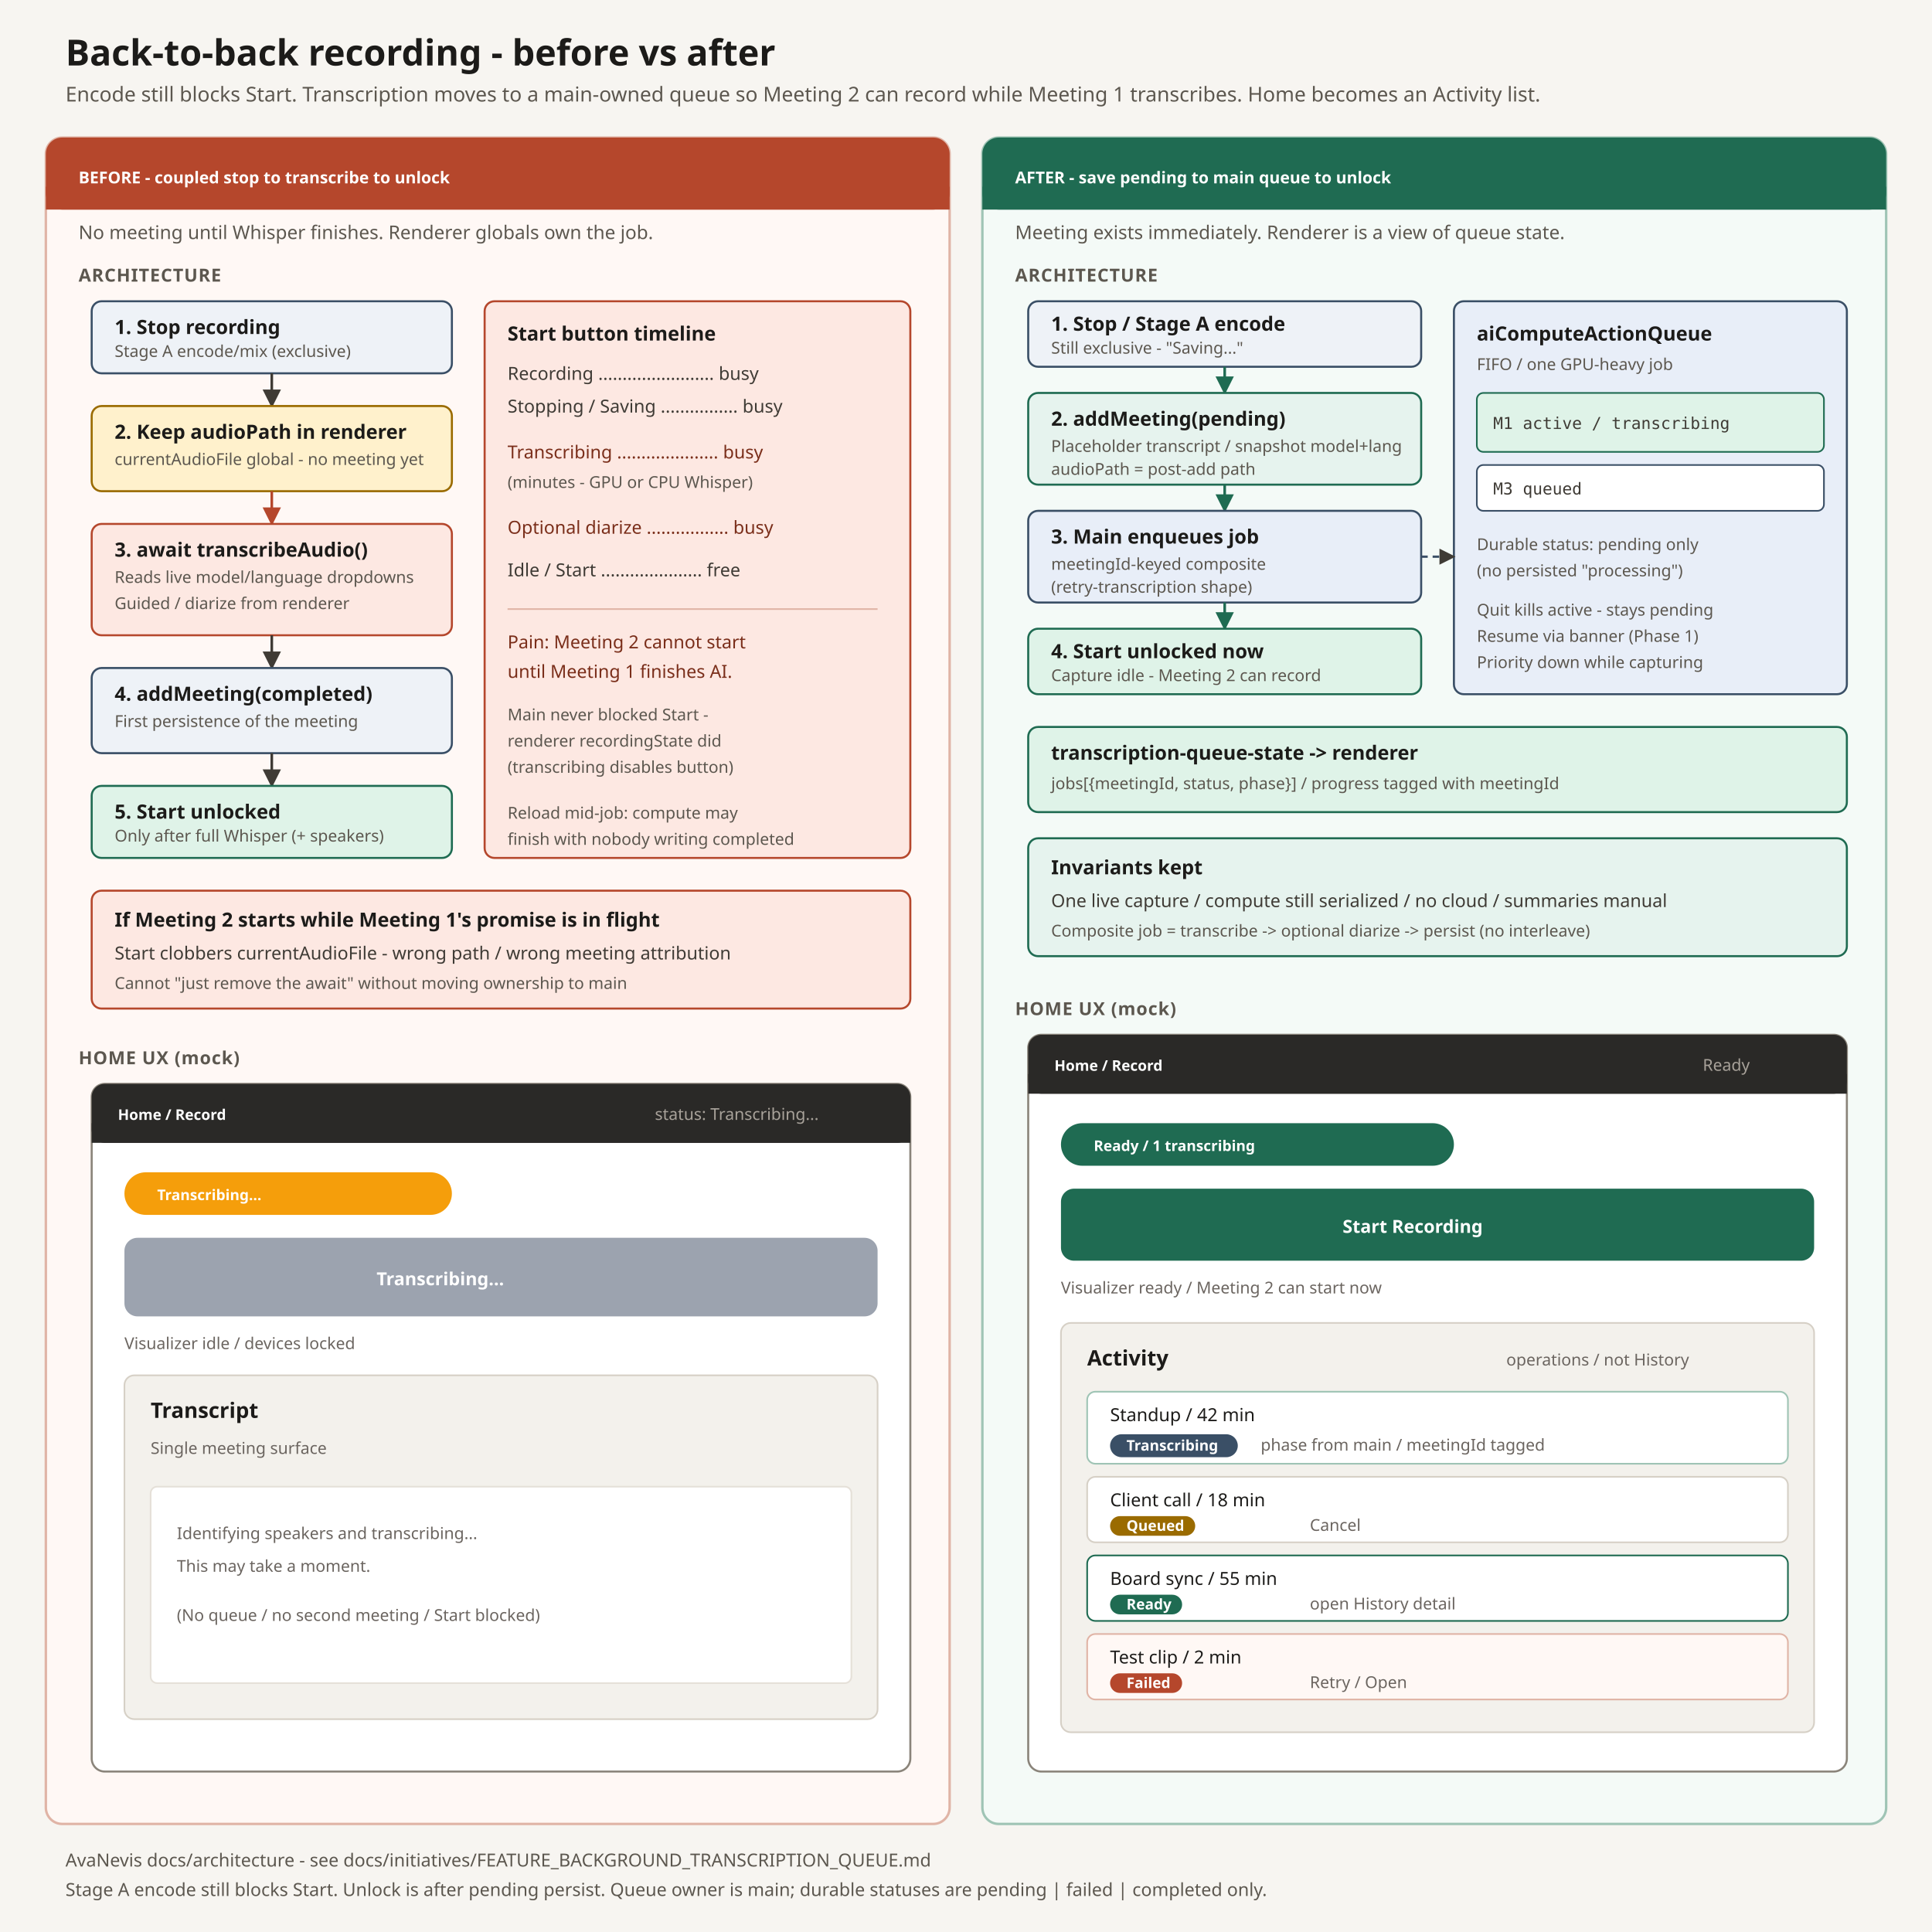
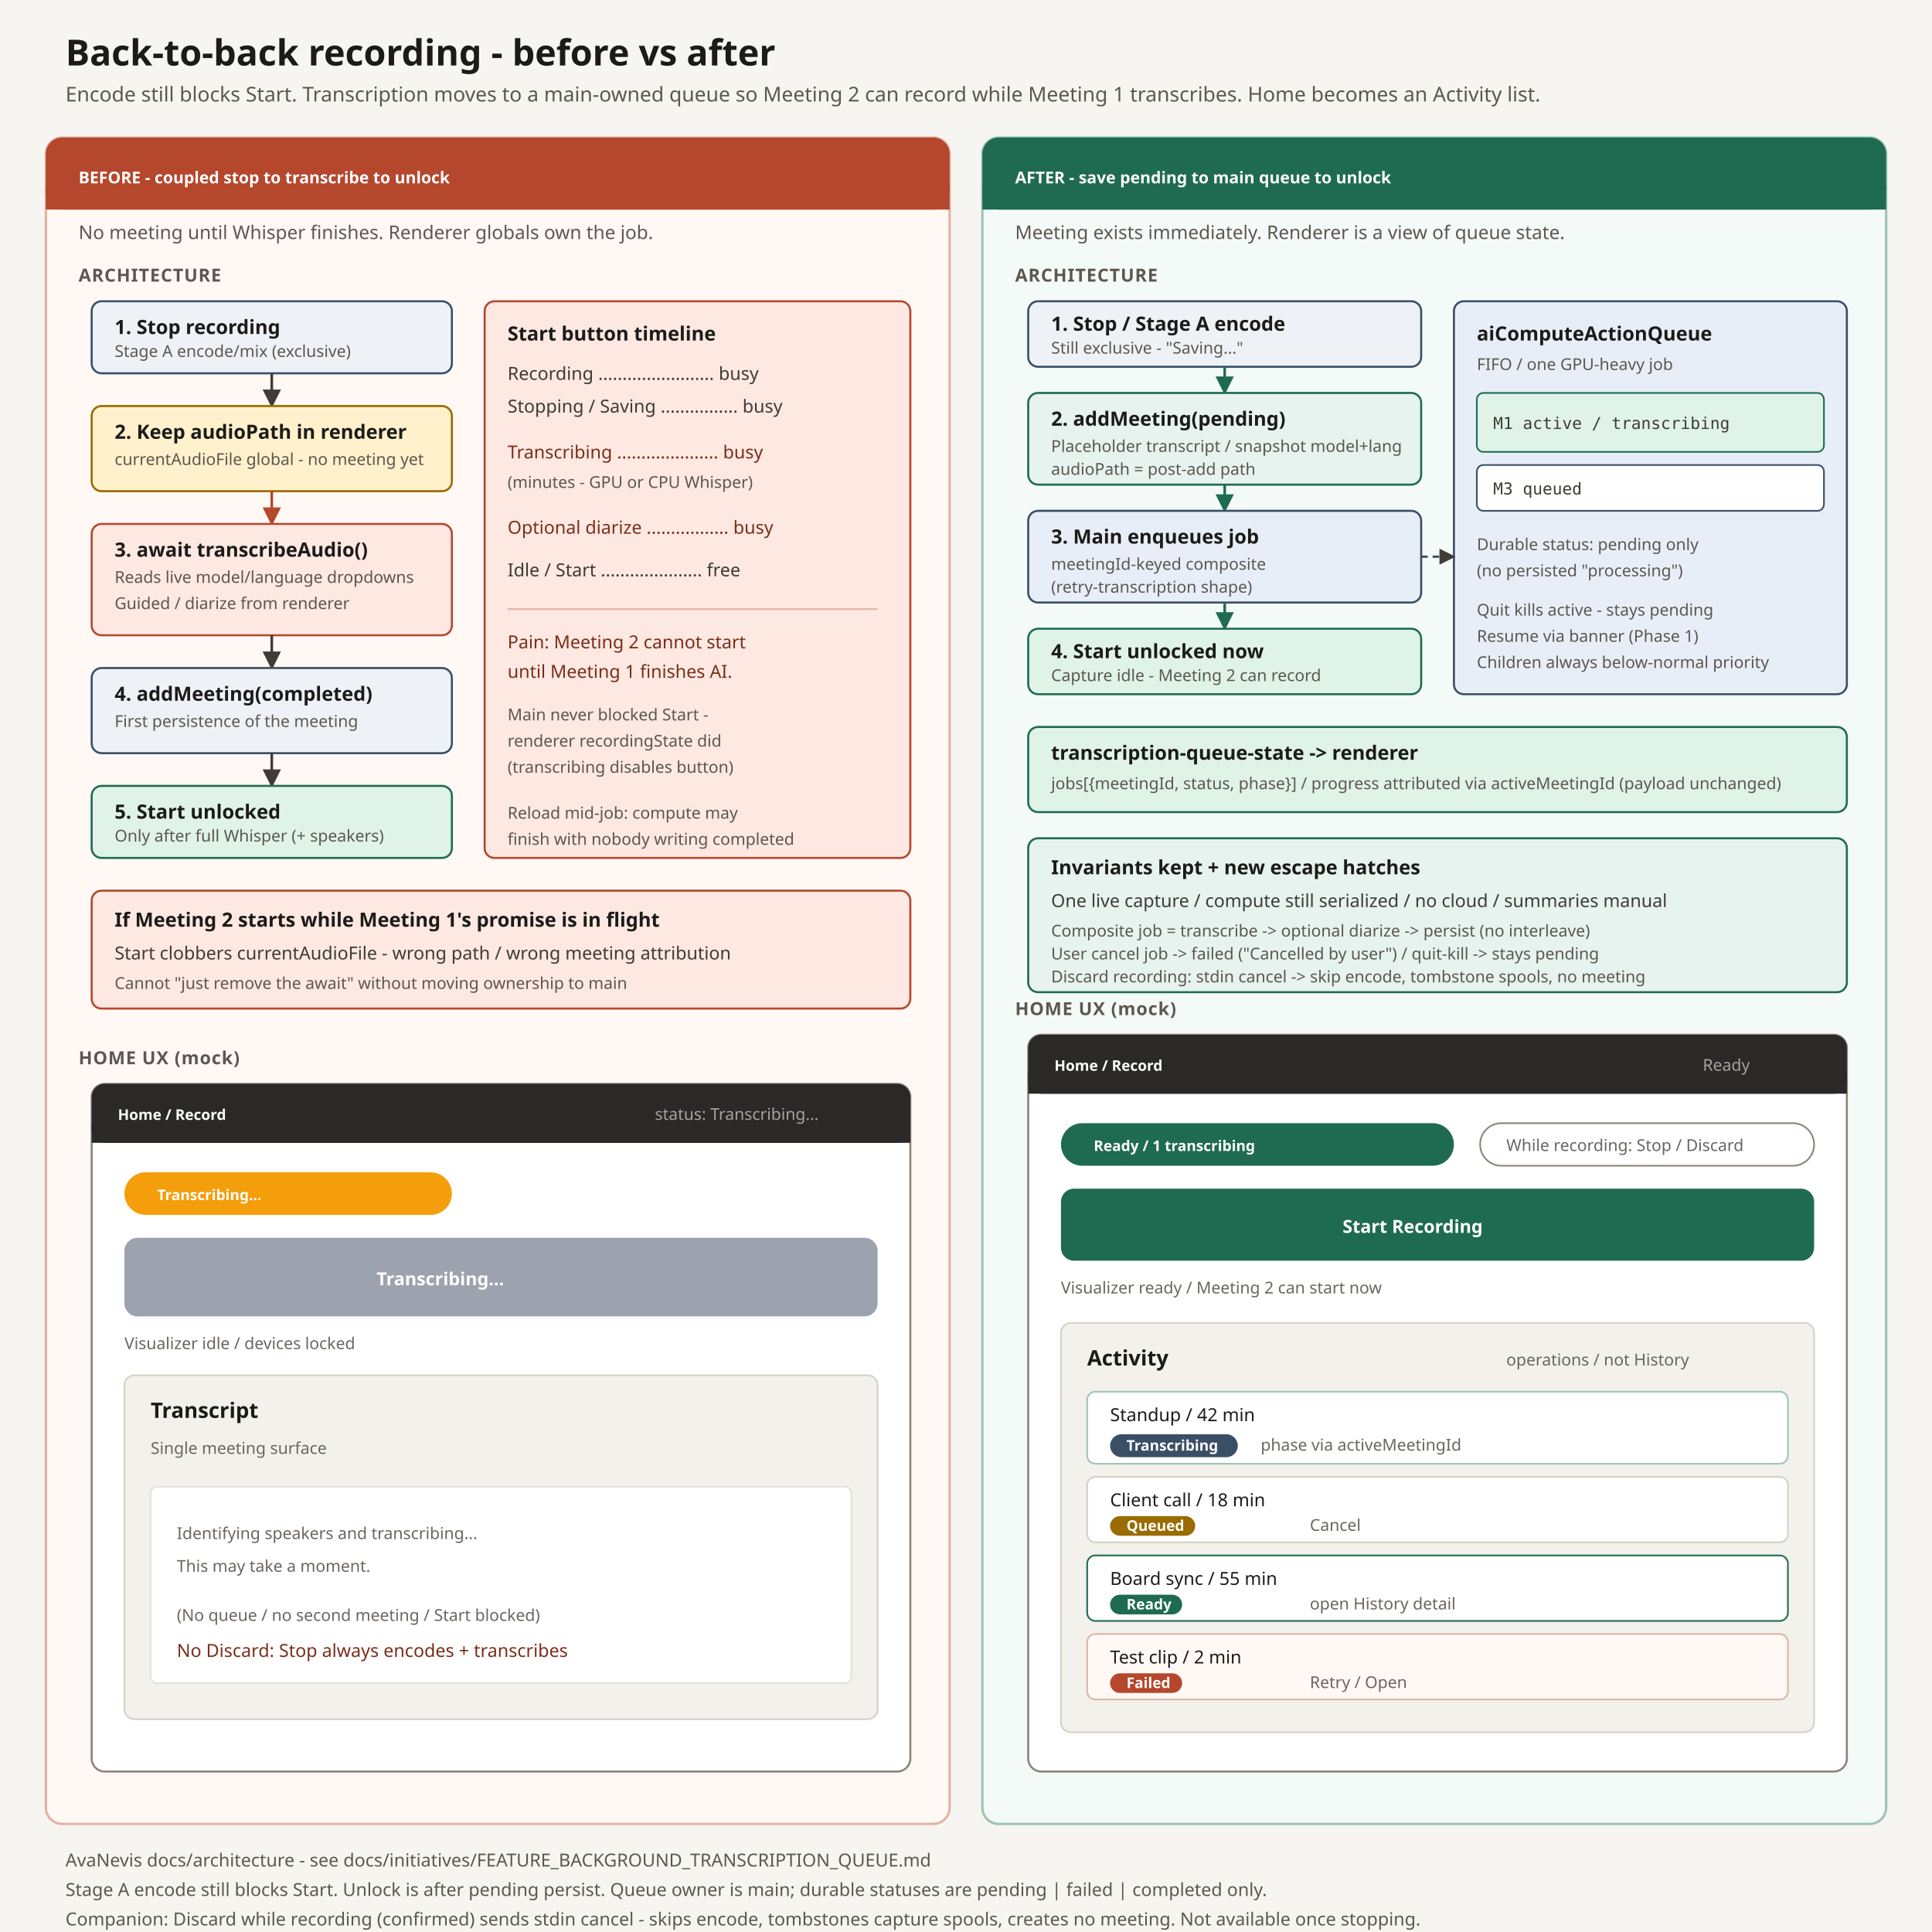
<svg xmlns="http://www.w3.org/2000/svg" viewBox="0 0 1180 1180" width="1180" height="1180" role="img" aria-labelledby="title desc">
  <defs>
    <style type="text/css">
      .bg { fill: #f7f5f1; }
      .panel-before { fill: #fff8f5; stroke: #e0b4a6; stroke-width: 1.5; }
      .panel-after { fill: #f4faf7; stroke: #9fc4b5; stroke-width: 1.5; }
      .title { font: 700 22px "Segoe UI", system-ui, sans-serif; fill: #1c1b19; }
      .subtitle { font: 500 12.5px "Segoe UI", system-ui, sans-serif; fill: #5c574f; }
      .panel-sub { font: 400 11.5px "Segoe UI", system-ui, sans-serif; fill: #5c574f; }
      .section { font: 700 11px "Segoe UI", system-ui, sans-serif; fill: #5c574f; letter-spacing: 0.04em; }
      .box { fill: #ffffff; stroke: #2f2c28; stroke-width: 1.25; }
      .box-ram { fill: #fde8e2; stroke: #b5472c; }
      .box-disk { fill: #e6f3ee; stroke: #1f6b52; }
      .box-proc { fill: #eef2f7; stroke: #3a4f66; }
      .box-warn { fill: #fff1cc; stroke: #9a6b00; }
      .box-ok { fill: #dff3e8; stroke: #1f6b52; }
      .box-ui { fill: #ffffff; stroke: #8a847a; stroke-width: 1.25; }
      .box-main { fill: #e8eef8; stroke: #3a4f66; }
      .label { font: 600 12px "Segoe UI", system-ui, sans-serif; fill: #1c1b19; }
      .small { font: 400 11px "Segoe UI", system-ui, sans-serif; fill: #3f3b35; }
      .tiny { font: 400 10px "Segoe UI", system-ui, sans-serif; fill: #5c574f; }
      .mono { font: 500 10px "Cascadia Mono", "Consolas", monospace; fill: #3f3b35; }
      .arrow { stroke: #3f3b35; stroke-width: 1.6; fill: none; marker-end: url(#arrowHead); }
      .arrow-danger { stroke: #b5472c; stroke-width: 1.6; fill: none; marker-end: url(#arrowDanger); }
      .arrow-ok { stroke: #1f6b52; stroke-width: 1.6; fill: none; marker-end: url(#arrowOk); }
      .arrow-dash { stroke: #3a4f66; stroke-width: 1.4; fill: none; stroke-dasharray: 4 3; marker-end: url(#arrowHead); }
      .note { font: 500 11px "Segoe UI", system-ui, sans-serif; fill: #7a2e1a; }
      .footer { font: 400 11px "Segoe UI", system-ui, sans-serif; fill: #5c574f; }
      .badge { font: 700 10px "Segoe UI", system-ui, sans-serif; fill: #ffffff; }
      .chip { font: 700 9px "Segoe UI", system-ui, sans-serif; fill: #ffffff; }
      .ui-title { font: 700 13px "Segoe UI", system-ui, sans-serif; fill: #1c1b19; }
      .ui-muted { font: 400 10px "Segoe UI", system-ui, sans-serif; fill: #6b6560; }
      .ui-btn { font: 600 11px "Segoe UI", system-ui, sans-serif; fill: #ffffff; }
      .ui-row { font: 500 11px "Segoe UI", system-ui, sans-serif; fill: #1c1b19; }
    </style>
    <marker id="arrowHead" viewBox="0 0 10 10" refX="9" refY="5" markerWidth="7" markerHeight="7" orient="auto-start-reverse">
      <path d="M 0 0 L 10 5 L 0 10 z" fill="#3f3b35" />
    </marker>
    <marker id="arrowDanger" viewBox="0 0 10 10" refX="9" refY="5" markerWidth="7" markerHeight="7" orient="auto-start-reverse">
      <path d="M 0 0 L 10 5 L 0 10 z" fill="#b5472c" />
    </marker>
    <marker id="arrowOk" viewBox="0 0 10 10" refX="9" refY="5" markerWidth="7" markerHeight="7" orient="auto-start-reverse">
      <path d="M 0 0 L 10 5 L 0 10 z" fill="#1f6b52" />
    </marker>
  </defs>
  <rect class="bg" width="1180" height="1180" />
  <text class="title" x="40" y="40">Back-to-back recording - before vs after</text>
  <text class="subtitle" x="40" y="62">Encode still blocks Start. Transcription moves to a main-owned queue so Meeting 2 can record while Meeting 1 transcribes. Home becomes an Activity list.</text>
  <rect class="panel-before" x="28" y="84" width="552" height="1030" rx="10" />
  <rect x="28" y="84" width="552" height="44" rx="10" fill="#b5472c" />
  <rect x="28" y="114" width="552" height="14" fill="#b5472c" />
  <text class="badge" x="48" y="112">BEFORE - coupled stop to transcribe to unlock</text>
  <text class="panel-sub" x="48" y="146">No meeting until Whisper finishes. Renderer globals own the job.</text>
  <text class="section" x="48" y="172">ARCHITECTURE</text>
  <rect class="box box-proc" x="56" y="184" width="220" height="44" rx="6" />
  <text class="label" x="70" y="204">1. Stop recording</text>
  <text class="tiny" x="70" y="218">Stage A encode/mix (exclusive)</text>
  <path class="arrow" d="M166 228 V248" />
  <rect class="box box-warn" x="56" y="248" width="220" height="52" rx="6" />
  <text class="label" x="70" y="268">2. Keep audioPath in renderer</text>
  <text class="tiny" x="70" y="284">currentAudioFile global - no meeting yet</text>
  <path class="arrow-danger" d="M166 300 V320" />
  <rect class="box box-ram" x="56" y="320" width="220" height="68" rx="6" />
  <text class="label" x="70" y="340">3. await transcribeAudio()</text>
  <text class="tiny" x="70" y="356">Reads live model/language dropdowns</text>
  <text class="tiny" x="70" y="372">Guided / diarize from renderer</text>
  <path class="arrow" d="M166 388 V408" />
  <rect class="box box-proc" x="56" y="408" width="220" height="52" rx="6" />
  <text class="label" x="70" y="428">4. addMeeting(completed)</text>
  <text class="tiny" x="70" y="444">First persistence of the meeting</text>
  <path class="arrow" d="M166 460 V480" />
  <rect class="box box-ok" x="56" y="480" width="220" height="44" rx="6" />
  <text class="label" x="70" y="500">5. Start unlocked</text>
  <text class="tiny" x="70" y="514">Only after full Whisper (+ speakers)</text>
  <rect class="box box-ram" x="296" y="184" width="260" height="340" rx="6" />
  <text class="label" x="310" y="208">Start button timeline</text>
  <text class="small" x="310" y="232">Recording ........................ busy</text>
  <text class="small" x="310" y="252">Stopping / Saving ................ busy</text>
  <text class="note" x="310" y="280">Transcribing ..................... busy</text>
  <text class="tiny" x="310" y="298">(minutes - GPU or CPU Whisper)</text>
  <text class="note" x="310" y="326">Optional diarize ................. busy</text>
  <text class="small" x="310" y="352">Idle / Start ..................... free</text>
  <line x1="310" y1="372" x2="536" y2="372" stroke="#e0b4a6" />
  <text class="note" x="310" y="396">Pain: Meeting 2 cannot start</text>
  <text class="note" x="310" y="414">until Meeting 1 finishes AI.</text>
  <text class="tiny" x="310" y="440">Main never blocked Start -</text>
  <text class="tiny" x="310" y="456">renderer recordingState did</text>
  <text class="tiny" x="310" y="472">(transcribing disables button)</text>
  <text class="tiny" x="310" y="500">Reload mid-job: compute may</text>
  <text class="tiny" x="310" y="516">finish with nobody writing completed</text>
  <rect class="box box-ram" x="56" y="544" width="500" height="72" rx="6" />
  <text class="label" x="70" y="566">If Meeting 2 starts while Meeting 1's promise is in flight</text>
  <text class="small" x="70" y="586">Start clobbers currentAudioFile - wrong path / wrong meeting attribution</text>
  <text class="tiny" x="70" y="604">Cannot "just remove the await" without moving ownership to main</text>
  <text class="section" x="48" y="650">HOME UX (mock)</text>
  <rect class="box box-ui" x="56" y="662" width="500" height="420" rx="8" />
  <rect x="56" y="662" width="500" height="36" rx="8" fill="#2a2927" />
  <rect x="56" y="686" width="500" height="12" fill="#2a2927" />
  <text class="chip" x="72" y="684">Home / Record</text>
  <text x="400" y="684" fill="#a8a29a" font-size="10" font-family="Segoe UI, system-ui, sans-serif">status: Transcribing...</text>
  <rect x="76" y="716" width="200" height="26" rx="13" fill="#f59e0b" />
  <text class="chip" x="96" y="733">Transcribing...</text>
  <rect x="76" y="756" width="460" height="48" rx="8" fill="#9ca3af" />
  <text class="ui-btn" x="230" y="785">Transcribing...</text>
  <text class="ui-muted" x="76" y="824">Visualizer idle / devices locked</text>
  <rect x="76" y="840" width="460" height="210" rx="6" fill="#f3f1ec" stroke="#d6d0c6" />
  <text class="ui-title" x="92" y="866">Transcript</text>
  <text class="ui-muted" x="92" y="888">Single meeting surface</text>
  <rect x="92" y="908" width="428" height="120" rx="4" fill="#ffffff" stroke="#e5e0d8" />
  <text class="ui-muted" x="108" y="940">Identifying speakers and transcribing...</text>
  <text class="ui-muted" x="108" y="960">This may take a moment.</text>
  <text class="ui-muted" x="108" y="990">(No queue / no second meeting / Start blocked)</text>
+   <text class="note" x="108" y="1012">No Discard: Stop always encodes + transcribes</text>
  <rect class="panel-after" x="600" y="84" width="552" height="1030" rx="10" />
  <rect x="600" y="84" width="552" height="44" rx="10" fill="#1f6b52" />
  <rect x="600" y="114" width="552" height="14" fill="#1f6b52" />
  <text class="badge" x="620" y="112">AFTER - save pending to main queue to unlock</text>
  <text class="panel-sub" x="620" y="146">Meeting exists immediately. Renderer is a view of queue state.</text>
  <text class="section" x="620" y="172">ARCHITECTURE</text>
  <rect class="box box-proc" x="628" y="184" width="240" height="40" rx="6" />
  <text class="label" x="642" y="202">1. Stop / Stage A encode</text>
  <text class="tiny" x="642" y="216">Still exclusive - "Saving..."</text>
  <path class="arrow-ok" d="M748 224 V240" />
  <rect class="box box-disk" x="628" y="240" width="240" height="56" rx="6" />
  <text class="label" x="642" y="260">2. addMeeting(pending)</text>
  <text class="tiny" x="642" y="276">Placeholder transcript / snapshot model+lang</text>
  <text class="tiny" x="642" y="290">audioPath = post-add path</text>
  <path class="arrow-ok" d="M748 296 V312" />
  <rect class="box box-main" x="628" y="312" width="240" height="56" rx="6" />
  <text class="label" x="642" y="332">3. Main enqueues job</text>
  <text class="tiny" x="642" y="348">meetingId-keyed composite</text>
  <text class="tiny" x="642" y="362">(retry-transcription shape)</text>
  <path class="arrow-ok" d="M748 368 V384" />
  <rect class="box box-ok" x="628" y="384" width="240" height="40" rx="6" />
  <text class="label" x="642" y="402">4. Start unlocked now</text>
  <text class="tiny" x="642" y="416">Capture idle - Meeting 2 can record</text>
  <rect class="box box-main" x="888" y="184" width="240" height="240" rx="6" />
  <text class="label" x="902" y="208">aiComputeActionQueue</text>
  <text class="tiny" x="902" y="226">FIFO / one GPU-heavy job</text>
  <rect x="902" y="240" width="212" height="36" rx="4" fill="#dff3e8" stroke="#1f6b52" />
  <text class="mono" x="912" y="262">M1 active / transcribing</text>
  <rect x="902" y="284" width="212" height="28" rx="4" fill="#ffffff" stroke="#3a4f66" />
  <text class="mono" x="912" y="302">M3 queued</text>
  <text class="tiny" x="902" y="336">Durable status: pending only</text>
  <text class="tiny" x="902" y="352">(no persisted "processing")</text>
  <text class="tiny" x="902" y="376">Quit kills active - stays pending</text>
  <text class="tiny" x="902" y="392">Resume via banner (Phase 1)</text>
-   <text class="tiny" x="902" y="408">Priority down while capturing</text>
+   <text class="tiny" x="902" y="408">Children always below-normal priority</text>
  <path class="arrow-dash" d="M868 340 H888" />
  <rect class="box box-ok" x="628" y="444" width="500" height="52" rx="6" />
  <text class="label" x="642" y="464">transcription-queue-state -&gt; renderer</text>
-   <text class="tiny" x="642" y="482">jobs[{meetingId, status, phase}] / progress tagged with meetingId</text>
-   <rect class="box box-disk" x="628" y="512" width="500" height="72" rx="6" />
-   <text class="label" x="642" y="534">Invariants kept</text>
+   <text class="tiny" x="642" y="482">jobs[{meetingId, status, phase}] / progress attributed via activeMeetingId (payload unchanged)</text>
+   <rect class="box box-disk" x="628" y="512" width="500" height="94" rx="6" />
+   <text class="label" x="642" y="534">Invariants kept + new escape hatches</text>
  <text class="small" x="642" y="554">One live capture / compute still serialized / no cloud / summaries manual</text>
  <text class="tiny" x="642" y="572">Composite job = transcribe -&gt; optional diarize -&gt; persist (no interleave)</text>
+   <text class="tiny" x="642" y="586">User cancel job -&gt; failed ("Cancelled by user") / quit-kill -&gt; stays pending</text>
+   <text class="tiny" x="642" y="600">Discard recording: stdin cancel -&gt; skip encode, tombstone spools, no meeting</text>
  <text class="section" x="620" y="620">HOME UX (mock)</text>
  <rect class="box box-ui" x="628" y="632" width="500" height="450" rx="8" />
  <rect x="628" y="632" width="500" height="36" rx="8" fill="#2a2927" />
  <rect x="628" y="656" width="500" height="12" fill="#2a2927" />
  <text class="chip" x="644" y="654">Home / Record</text>
  <text x="1040" y="654" fill="#a8a29a" font-size="10" font-family="Segoe UI, system-ui, sans-serif">Ready</text>
  <rect x="648" y="686" width="240" height="26" rx="13" fill="#1f6b52" />
  <text class="chip" x="668" y="703">Ready / 1 transcribing</text>
+   <rect x="904" y="686" width="204" height="26" rx="13" fill="#ffffff" stroke="#8a847a" />
+   <text class="ui-muted" x="920" y="703">While recording: Stop / Discard</text>
  <rect x="648" y="726" width="460" height="44" rx="8" fill="#1f6b52" />
  <text class="ui-btn" x="820" y="753">Start Recording</text>
  <text class="ui-muted" x="648" y="790">Visualizer ready / Meeting 2 can start now</text>
  <rect x="648" y="808" width="460" height="250" rx="6" fill="#f3f1ec" stroke="#d6d0c6" />
  <text class="ui-title" x="664" y="834">Activity</text>
  <text class="ui-muted" x="920" y="834">operations / not History</text>
  <rect x="664" y="850" width="428" height="44" rx="5" fill="#ffffff" stroke="#9fc4b5" />
  <text class="ui-row" x="678" y="868">Standup / 42 min</text>
  <rect x="678" y="876" width="78" height="14" rx="7" fill="#3a4f66" />
  <text class="chip" x="688" y="886">Transcribing</text>
-   <text class="ui-muted" x="770" y="886">phase from main / meetingId tagged</text>
+   <text class="ui-muted" x="770" y="886">phase via activeMeetingId</text>
  <rect x="664" y="902" width="428" height="40" rx="5" fill="#ffffff" stroke="#d6d0c6" />
  <text class="ui-row" x="678" y="920">Client call / 18 min</text>
  <rect x="678" y="926" width="52" height="12" rx="6" fill="#9a6b00" />
  <text class="chip" x="688" y="935">Queued</text>
  <text class="ui-muted" x="800" y="935">Cancel</text>
  <rect x="664" y="950" width="428" height="40" rx="5" fill="#ffffff" stroke="#1f6b52" />
  <text class="ui-row" x="678" y="968">Board sync / 55 min</text>
  <rect x="678" y="974" width="44" height="12" rx="6" fill="#1f6b52" />
  <text class="chip" x="688" y="983">Ready</text>
  <text class="ui-muted" x="800" y="983">open History detail</text>
  <rect x="664" y="998" width="428" height="40" rx="5" fill="#fff8f5" stroke="#e0b4a6" />
  <text class="ui-row" x="678" y="1016">Test clip / 2 min</text>
  <rect x="678" y="1022" width="44" height="12" rx="6" fill="#b5472c" />
  <text class="chip" x="688" y="1031">Failed</text>
  <text class="ui-muted" x="800" y="1031">Retry / Open</text>
  <text class="footer" x="40" y="1140">AvaNevis docs/architecture - see docs/initiatives/FEATURE_BACKGROUND_TRANSCRIPTION_QUEUE.md</text>
  <text class="footer" x="40" y="1158">Stage A encode still blocks Start. Unlock is after pending persist. Queue owner is main; durable statuses are pending | failed | completed only.</text>
+   <text class="footer" x="40" y="1176">Companion: Discard while recording (confirmed) sends stdin cancel - skips encode, tombstones capture spools, creates no meeting. Not available once stopping.</text>
</svg>
